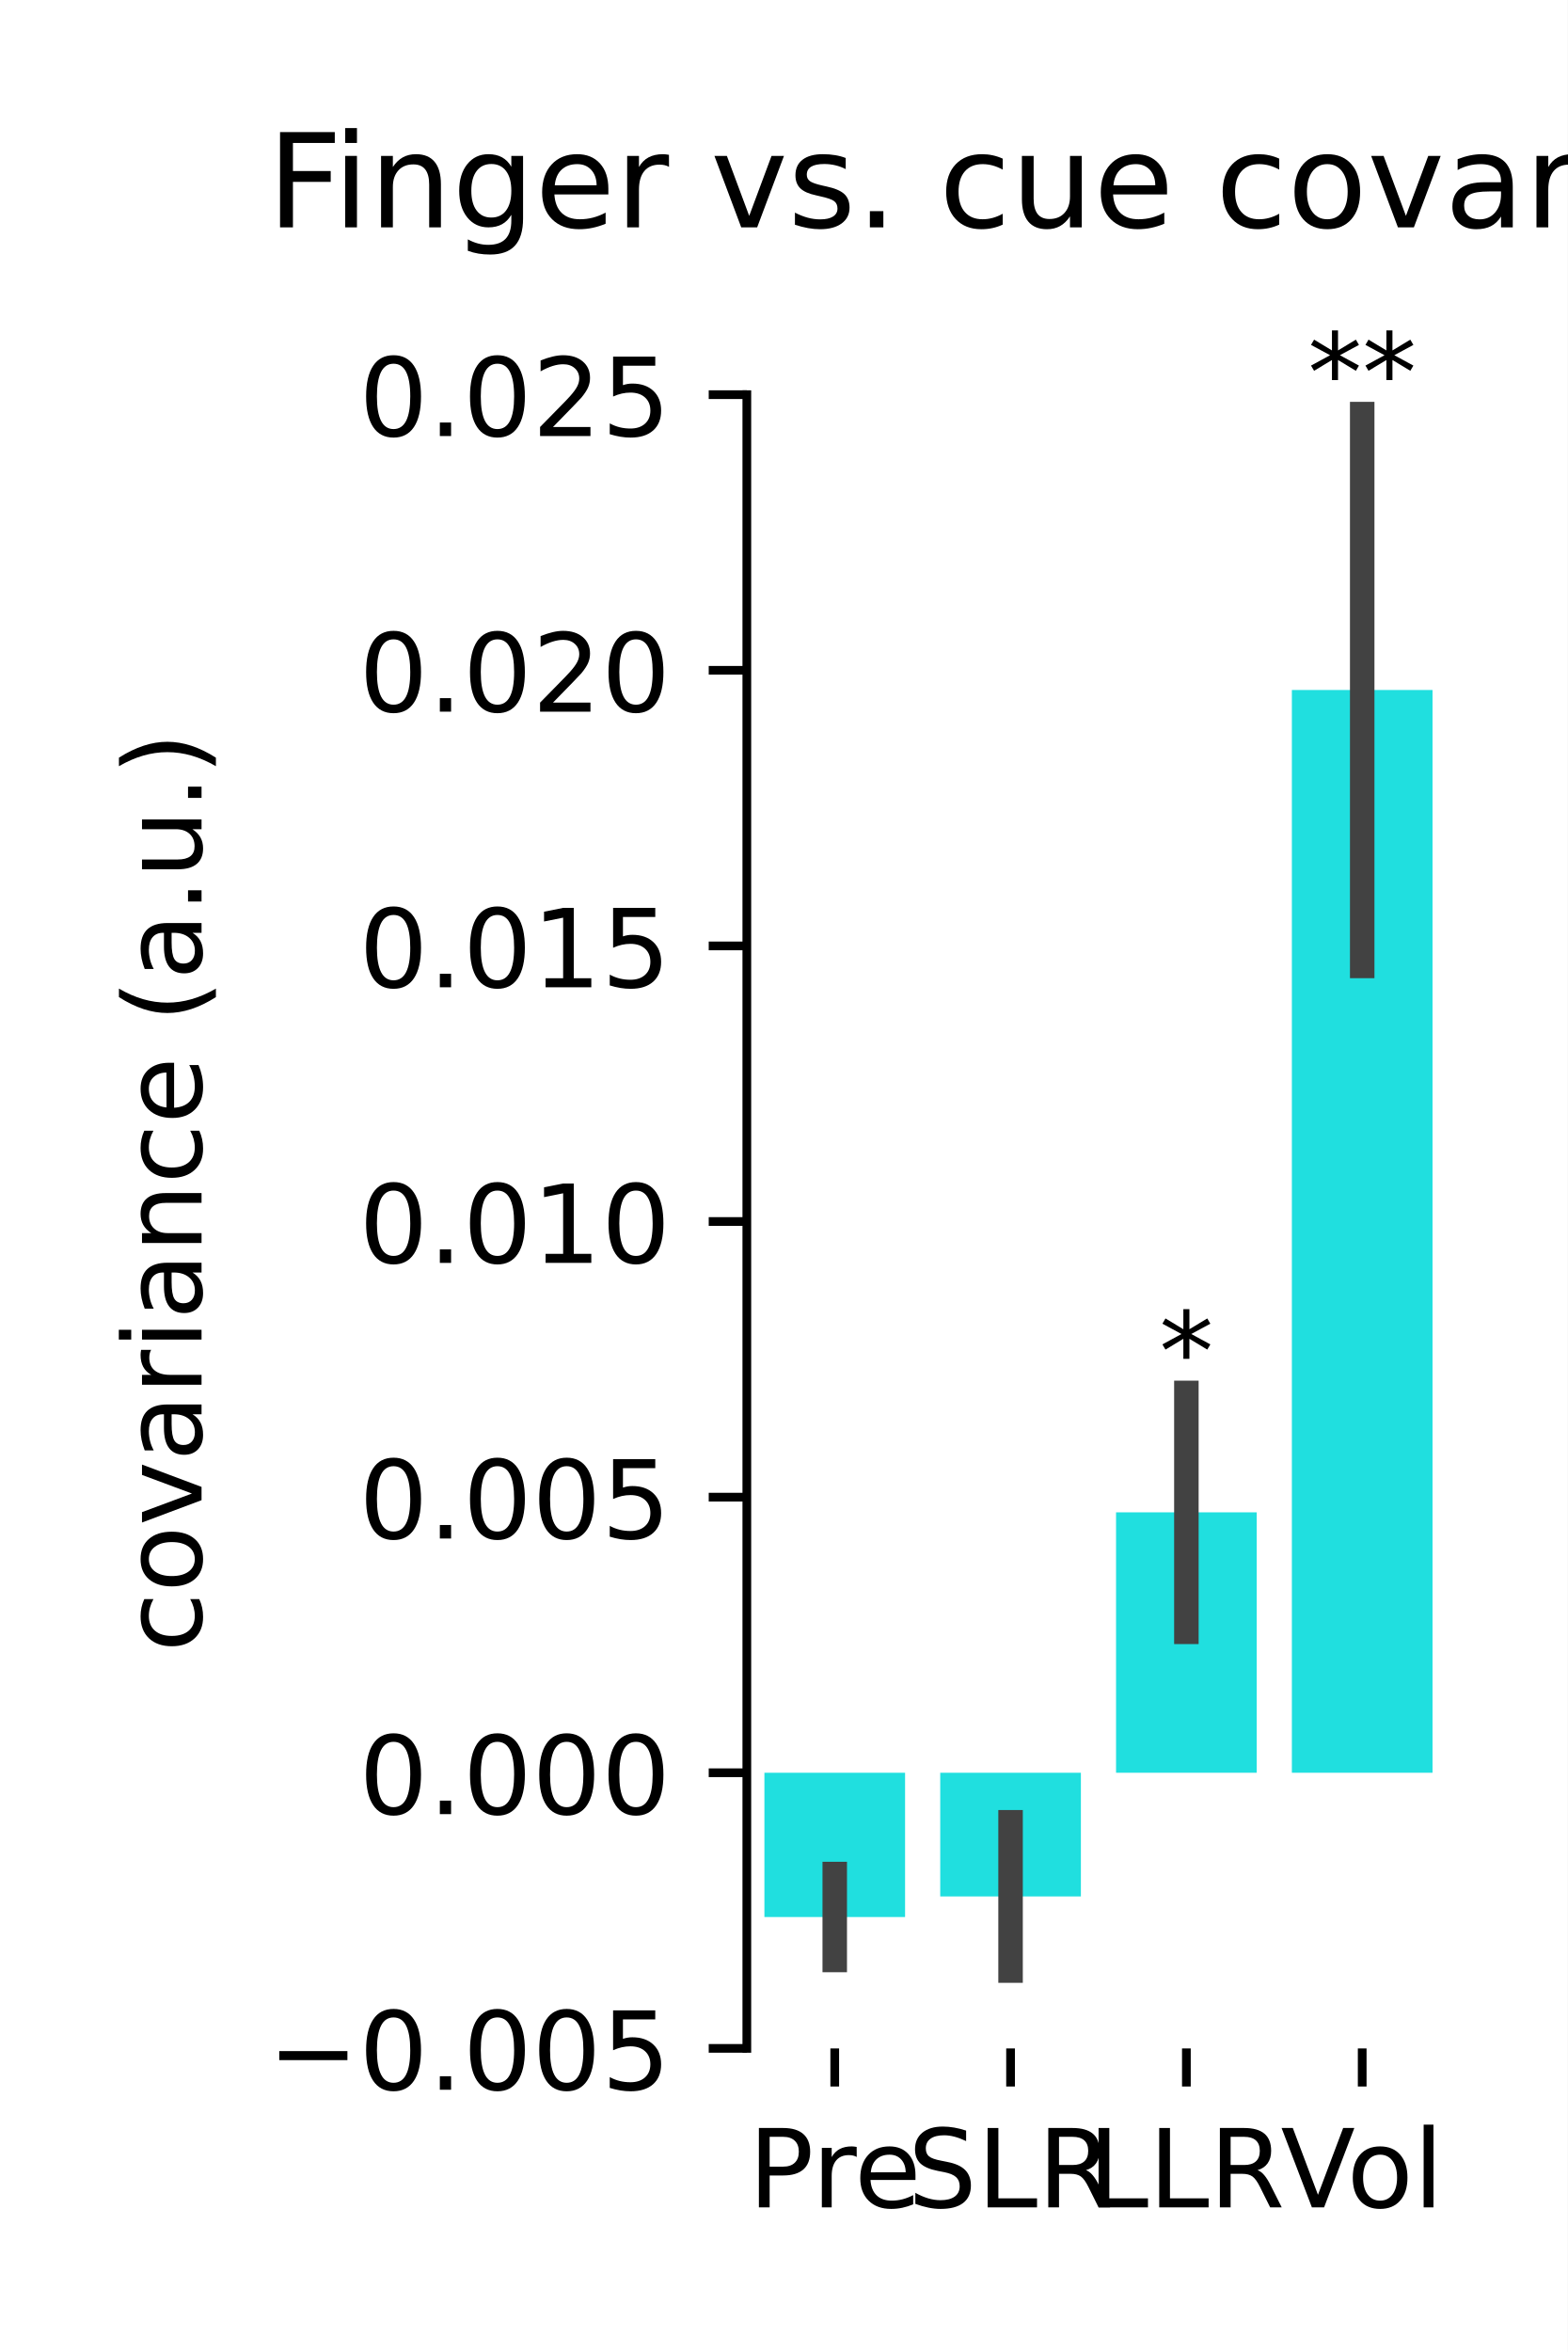
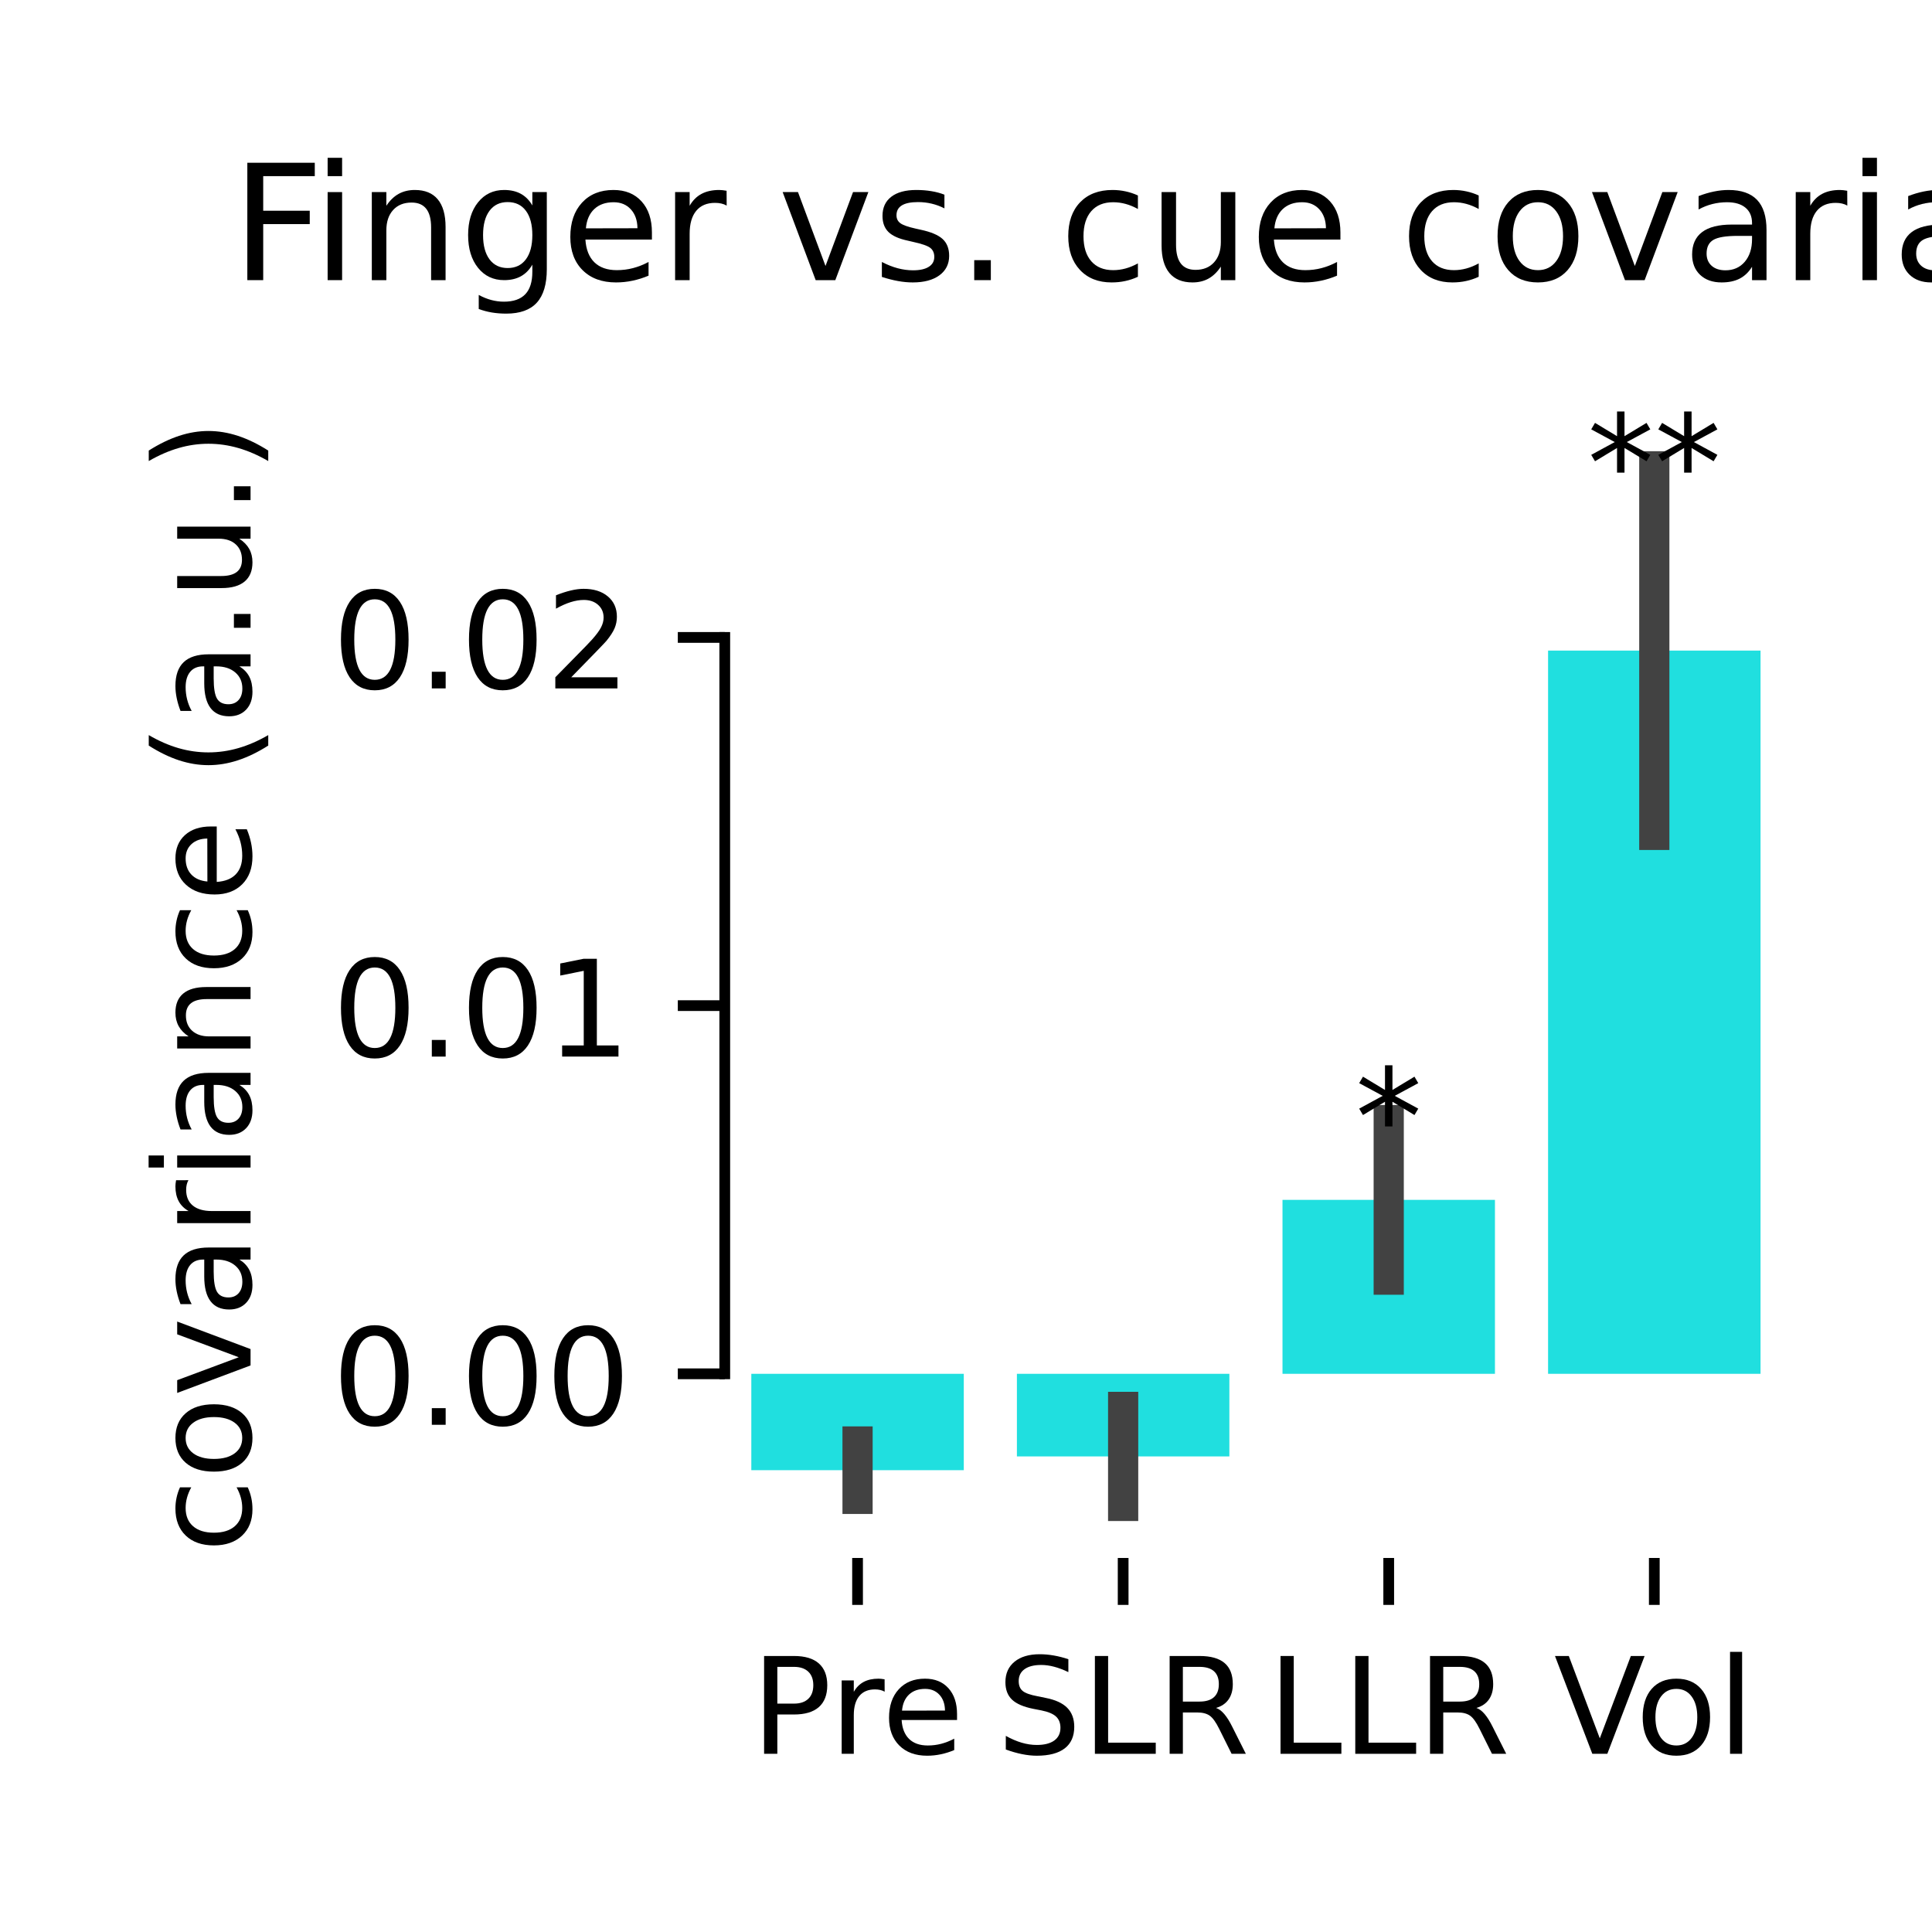
- <svg xmlns="http://www.w3.org/2000/svg" xmlns:xlink="http://www.w3.org/1999/xlink" width="144pt" height="216pt" viewBox="0 0 144 216" version="1.1">
+ <svg xmlns="http://www.w3.org/2000/svg" xmlns:xlink="http://www.w3.org/1999/xlink" width="144pt" height="144pt" viewBox="0 0 144 144" version="1.1">
  <defs>
    <style type="text/css">*{stroke-linejoin: round; stroke-linecap: butt}</style>
  </defs>
  <g id="figure_1">
    <g id="patch_1">
-       <path d="M 0 216  L 144 216  L 144 0  L 0 0  z " style="fill: #ffffff" />
+       <path d="M 0 144  L 144 144  L 144 0  L 0 0  z " style="fill: #ffffff" />
    </g>
    <g id="axes_1">
      <g id="patch_2">
-         <path d="M 68.6 188.12  L 133.2 188.12  L 133.2 30.88  L 68.6 30.88  z " style="fill: #ffffff" />
+         <path d="M 54.02 116.12  L 133.2 116.12  L 133.2 30.88  L 54.02 30.88  z " style="fill: #ffffff" />
      </g>
      <g id="patch_3">
-         <path d="M 70.215 162.804  L 83.135 162.804  L 83.135 176.054  L 70.215 176.054  z " clip-path="url(#p48d302070e)" style="fill: #20dfdf" />
+         <path d="M 55.999 102.396  L 71.835 102.396  L 71.835 109.579  L 55.999 109.579  z " clip-path="url(#p7f581bc48c)" style="fill: #20dfdf" />
      </g>
      <g id="patch_4">
-         <path d="M 86.365 162.804  L 99.285 162.804  L 99.285 174.162  L 86.365 174.162  z " clip-path="url(#p48d302070e)" style="fill: #20dfdf" />
+         <path d="M 75.794 102.396  L 91.63 102.396  L 91.63 108.553  L 75.794 108.553  z " clip-path="url(#p7f581bc48c)" style="fill: #20dfdf" />
      </g>
      <g id="patch_5">
-         <path d="M 102.515 162.804  L 115.435 162.804  L 115.435 138.888  L 102.515 138.888  z " clip-path="url(#p48d302070e)" style="fill: #20dfdf" />
+         <path d="M 95.59 102.396  L 111.425 102.396  L 111.425 89.431  L 95.59 89.431  z " clip-path="url(#p7f581bc48c)" style="fill: #20dfdf" />
      </g>
      <g id="patch_6">
-         <path d="M 118.665 162.804  L 131.585 162.804  L 131.585 63.367  L 118.665 63.367  z " clip-path="url(#p48d302070e)" style="fill: #20dfdf" />
+         <path d="M 115.385 102.396  L 131.22 102.396  L 131.22 48.491  L 115.385 48.491  z " clip-path="url(#p7f581bc48c)" style="fill: #20dfdf" />
      </g>
      <g id="matplotlib.axis_1">
        <g id="xtick_1">
          <g id="line2d_1">
            <defs>
-               <path id="me36b4e6f57" d="M 0 0  L 0 3.5  " style="stroke: #000000; stroke-width: 0.8" />
+               <path id="m2b20480dba" d="M 0 0  L 0 3.5  " style="stroke: #000000; stroke-width: 0.8" />
            </defs>
            <g>
-               <use xlink:href="#me36b4e6f57" x="76.675" y="188.12" style="stroke: #000000; stroke-width: 0.8" />
+               <use xlink:href="#m2b20480dba" x="63.917" y="116.12" style="stroke: #000000; stroke-width: 0.8" />
            </g>
          </g>
          <g id="text_1">
-             <g transform="translate(68.72813 202.7184) scale(0.1 -0.1)">
+             <g transform="translate(55.97062 130.7184) scale(0.1 -0.1)">
              <defs>
                <path id="DejaVuSans-50" d="M 1259 4147  L 1259 2394  L 2053 2394  Q 2494 2394 2734 2622  Q 2975 2850 2975 3272  Q 2975 3691 2734 3919  Q 2494 4147 2053 4147  L 1259 4147  z M 628 4666  L 2053 4666  Q 2838 4666 3239 4311  Q 3641 3956 3641 3272  Q 3641 2581 3239 2228  Q 2838 1875 2053 1875  L 1259 1875  L 1259 0  L 628 0  L 628 4666  z " transform="scale(0.015625)" />
                <path id="DejaVuSans-72" d="M 2631 2963  Q 2534 3019 2420 3045  Q 2306 3072 2169 3072  Q 1681 3072 1420 2755  Q 1159 2438 1159 1844  L 1159 0  L 581 0  L 581 3500  L 1159 3500  L 1159 2956  Q 1341 3275 1631 3429  Q 1922 3584 2338 3584  Q 2397 3584 2469 3576  Q 2541 3569 2628 3553  L 2631 2963  z " transform="scale(0.015625)" />
                <path id="DejaVuSans-65" d="M 3597 1894  L 3597 1613  L 953 1613  Q 991 1019 1311 708  Q 1631 397 2203 397  Q 2534 397 2845 478  Q 3156 559 3463 722  L 3463 178  Q 3153 47 2828 -22  Q 2503 -91 2169 -91  Q 1331 -91 842 396  Q 353 884 353 1716  Q 353 2575 817 3079  Q 1281 3584 2069 3584  Q 2775 3584 3186 3129  Q 3597 2675 3597 1894  z M 3022 2063  Q 3016 2534 2758 2815  Q 2500 3097 2075 3097  Q 1594 3097 1305 2825  Q 1016 2553 972 2059  L 3022 2063  z " transform="scale(0.015625)" />
              </defs>
              <use xlink:href="#DejaVuSans-50" />
              <use xlink:href="#DejaVuSans-72" transform="translate(58.55273 0)" />
              <use xlink:href="#DejaVuSans-65" transform="translate(97.41602 0)" />
            </g>
          </g>
        </g>
        <g id="xtick_2">
          <g id="line2d_2">
            <g>
-               <use xlink:href="#me36b4e6f57" x="92.825" y="188.12" style="stroke: #000000; stroke-width: 0.8" />
+               <use xlink:href="#m2b20480dba" x="83.713" y="116.12" style="stroke: #000000; stroke-width: 0.8" />
            </g>
          </g>
          <g id="text_2">
-             <g transform="translate(83.39062 202.7184) scale(0.1 -0.1)">
+             <g transform="translate(74.27813 130.7184) scale(0.1 -0.1)">
              <defs>
                <path id="DejaVuSans-53" d="M 3425 4513  L 3425 3897  Q 3066 4069 2747 4153  Q 2428 4238 2131 4238  Q 1616 4238 1336 4038  Q 1056 3838 1056 3469  Q 1056 3159 1242 3001  Q 1428 2844 1947 2747  L 2328 2669  Q 3034 2534 3370 2195  Q 3706 1856 3706 1288  Q 3706 609 3251 259  Q 2797 -91 1919 -91  Q 1588 -91 1214 -16  Q 841 59 441 206  L 441 856  Q 825 641 1194 531  Q 1563 422 1919 422  Q 2459 422 2753 634  Q 3047 847 3047 1241  Q 3047 1584 2836 1778  Q 2625 1972 2144 2069  L 1759 2144  Q 1053 2284 737 2584  Q 422 2884 422 3419  Q 422 4038 858 4394  Q 1294 4750 2059 4750  Q 2388 4750 2728 4690  Q 3069 4631 3425 4513  z " transform="scale(0.015625)" />
                <path id="DejaVuSans-4c" d="M 628 4666  L 1259 4666  L 1259 531  L 3531 531  L 3531 0  L 628 0  L 628 4666  z " transform="scale(0.015625)" />
                <path id="DejaVuSans-52" d="M 2841 2188  Q 3044 2119 3236 1894  Q 3428 1669 3622 1275  L 4263 0  L 3584 0  L 2988 1197  Q 2756 1666 2539 1819  Q 2322 1972 1947 1972  L 1259 1972  L 1259 0  L 628 0  L 628 4666  L 2053 4666  Q 2853 4666 3247 4331  Q 3641 3997 3641 3322  Q 3641 2881 3436 2590  Q 3231 2300 2841 2188  z M 1259 4147  L 1259 2491  L 2053 2491  Q 2509 2491 2742 2702  Q 2975 2913 2975 3322  Q 2975 3731 2742 3939  Q 2509 4147 2053 4147  L 1259 4147  z " transform="scale(0.015625)" />
              </defs>
              <use xlink:href="#DejaVuSans-53" />
              <use xlink:href="#DejaVuSans-4c" transform="translate(63.47656 0)" />
              <use xlink:href="#DejaVuSans-52" transform="translate(119.1895 0)" />
            </g>
          </g>
        </g>
        <g id="xtick_3">
          <g id="line2d_3">
            <g>
-               <use xlink:href="#me36b4e6f57" x="108.975" y="188.12" style="stroke: #000000; stroke-width: 0.8" />
+               <use xlink:href="#m2b20480dba" x="103.507" y="116.12" style="stroke: #000000; stroke-width: 0.8" />
            </g>
          </g>
          <g id="text_3">
-             <g transform="translate(99.92891 202.7184) scale(0.1 -0.1)">
+             <g transform="translate(94.46141 130.7184) scale(0.1 -0.1)">
              <use xlink:href="#DejaVuSans-4c" />
              <use xlink:href="#DejaVuSans-4c" transform="translate(55.71289 0)" />
              <use xlink:href="#DejaVuSans-52" transform="translate(111.4258 0)" />
            </g>
          </g>
        </g>
        <g id="xtick_4">
          <g id="line2d_4">
            <g>
-               <use xlink:href="#me36b4e6f57" x="125.125" y="188.12" style="stroke: #000000; stroke-width: 0.8" />
+               <use xlink:href="#m2b20480dba" x="123.302" y="116.12" style="stroke: #000000; stroke-width: 0.8" />
            </g>
          </g>
          <g id="text_4">
-             <g transform="translate(117.6437 202.7184) scale(0.1 -0.1)">
+             <g transform="translate(115.8213 130.7184) scale(0.1 -0.1)">
              <defs>
                <path id="DejaVuSans-56" d="M 1831 0  L 50 4666  L 709 4666  L 2188 738  L 3669 4666  L 4325 4666  L 2547 0  L 1831 0  z " transform="scale(0.015625)" />
                <path id="DejaVuSans-6f" d="M 1959 3097  Q 1497 3097 1228 2736  Q 959 2375 959 1747  Q 959 1119 1226 758  Q 1494 397 1959 397  Q 2419 397 2687 759  Q 2956 1122 2956 1747  Q 2956 2369 2687 2733  Q 2419 3097 1959 3097  z M 1959 3584  Q 2709 3584 3137 3096  Q 3566 2609 3566 1747  Q 3566 888 3137 398  Q 2709 -91 1959 -91  Q 1206 -91 779 398  Q 353 888 353 1747  Q 353 2609 779 3096  Q 1206 3584 1959 3584  z " transform="scale(0.015625)" />
                <path id="DejaVuSans-6c" d="M 603 4863  L 1178 4863  L 1178 0  L 603 0  L 603 4863  z " transform="scale(0.015625)" />
              </defs>
              <use xlink:href="#DejaVuSans-56" />
              <use xlink:href="#DejaVuSans-6f" transform="translate(60.6582 0)" />
              <use xlink:href="#DejaVuSans-6c" transform="translate(121.8398 0)" />
            </g>
          </g>
        </g>
      </g>
      <g id="matplotlib.axis_2">
        <g id="ytick_1">
          <g id="line2d_5">
            <defs>
-               <path id="md2638043ea" d="M 0 0  L -3.5 0  " style="stroke: #000000; stroke-width: 0.8" />
+               <path id="mbce11564f8" d="M 0 0  L -3.5 0  " style="stroke: #000000; stroke-width: 0.8" />
            </defs>
            <g>
-               <use xlink:href="#md2638043ea" x="68.6" y="188.116" style="stroke: #000000; stroke-width: 0.8" />
+               <use xlink:href="#mbce11564f8" x="54.02" y="102.396" style="stroke: #000000; stroke-width: 0.8" />
            </g>
          </g>
          <g id="text_5">
-             <g transform="translate(24.59219 191.9155) scale(0.1 -0.1)">
-               <defs>
-                 <path id="DejaVuSans-2212" d="M 678 2272  L 4684 2272  L 4684 1741  L 678 1741  L 678 2272  z " transform="scale(0.015625)" />
+             <g transform="translate(24.75437 106.1956) scale(0.1 -0.1)">
+               <defs>
                <path id="DejaVuSans-30" d="M 2034 4250  Q 1547 4250 1301 3770  Q 1056 3291 1056 2328  Q 1056 1369 1301 889  Q 1547 409 2034 409  Q 2525 409 2770 889  Q 3016 1369 3016 2328  Q 3016 3291 2770 3770  Q 2525 4250 2034 4250  z M 2034 4750  Q 2819 4750 3233 4129  Q 3647 3509 3647 2328  Q 3647 1150 3233 529  Q 2819 -91 2034 -91  Q 1250 -91 836 529  Q 422 1150 422 2328  Q 422 3509 836 4129  Q 1250 4750 2034 4750  z " transform="scale(0.015625)" />
                <path id="DejaVuSans-2e" d="M 684 794  L 1344 794  L 1344 0  L 684 0  L 684 794  z " transform="scale(0.015625)" />
-                 <path id="DejaVuSans-35" d="M 691 4666  L 3169 4666  L 3169 4134  L 1269 4134  L 1269 2991  Q 1406 3038 1543 3061  Q 1681 3084 1819 3084  Q 2600 3084 3056 2656  Q 3513 2228 3513 1497  Q 3513 744 3044 326  Q 2575 -91 1722 -91  Q 1428 -91 1123 -41  Q 819 9 494 109  L 494 744  Q 775 591 1075 516  Q 1375 441 1709 441  Q 2250 441 2565 725  Q 2881 1009 2881 1497  Q 2881 1984 2565 2268  Q 2250 2553 1709 2553  Q 1456 2553 1204 2497  Q 953 2441 691 2322  L 691 4666  z " transform="scale(0.015625)" />
-               </defs>
-               <use xlink:href="#DejaVuSans-2212" />
-               <use xlink:href="#DejaVuSans-30" transform="translate(83.78906 0)" />
-               <use xlink:href="#DejaVuSans-2e" transform="translate(147.4121 0)" />
-               <use xlink:href="#DejaVuSans-30" transform="translate(179.1992 0)" />
-               <use xlink:href="#DejaVuSans-30" transform="translate(242.8223 0)" />
-               <use xlink:href="#DejaVuSans-35" transform="translate(306.4453 0)" />
-             </g>
-           </g>
-         </g>
-         <g id="ytick_2">
-           <g id="line2d_6">
-             <g>
-               <use xlink:href="#md2638043ea" x="68.6" y="162.804" style="stroke: #000000; stroke-width: 0.8" />
-             </g>
-           </g>
-           <g id="text_6">
-             <g transform="translate(32.97187 166.6036) scale(0.1 -0.1)">
+               </defs>
              <use xlink:href="#DejaVuSans-30" />
              <use xlink:href="#DejaVuSans-2e" transform="translate(63.62305 0)" />
              <use xlink:href="#DejaVuSans-30" transform="translate(95.41016 0)" />
              <use xlink:href="#DejaVuSans-30" transform="translate(159.0332 0)" />
-               <use xlink:href="#DejaVuSans-30" transform="translate(222.6562 0)" />
-             </g>
-           </g>
-         </g>
-         <g id="ytick_3">
-           <g id="line2d_7">
-             <g>
-               <use xlink:href="#md2638043ea" x="68.6" y="137.493" style="stroke: #000000; stroke-width: 0.8" />
-             </g>
-           </g>
-           <g id="text_7">
-             <g transform="translate(32.97187 141.2917) scale(0.1 -0.1)">
-               <use xlink:href="#DejaVuSans-30" />
-               <use xlink:href="#DejaVuSans-2e" transform="translate(63.62305 0)" />
-               <use xlink:href="#DejaVuSans-30" transform="translate(95.41016 0)" />
-               <use xlink:href="#DejaVuSans-30" transform="translate(159.0332 0)" />
-               <use xlink:href="#DejaVuSans-35" transform="translate(222.6562 0)" />
-             </g>
-           </g>
-         </g>
-         <g id="ytick_4">
-           <g id="line2d_8">
-             <g>
-               <use xlink:href="#md2638043ea" x="68.6" y="112.181" style="stroke: #000000; stroke-width: 0.8" />
-             </g>
-           </g>
-           <g id="text_8">
-             <g transform="translate(32.97187 115.9798) scale(0.1 -0.1)">
+             </g>
+           </g>
+         </g>
+         <g id="ytick_2">
+           <g id="line2d_6">
+             <g>
+               <use xlink:href="#mbce11564f8" x="54.02" y="74.953" style="stroke: #000000; stroke-width: 0.8" />
+             </g>
+           </g>
+           <g id="text_6">
+             <g transform="translate(24.75437 78.75239) scale(0.1 -0.1)">
              <defs>
                <path id="DejaVuSans-31" d="M 794 531  L 1825 531  L 1825 4091  L 703 3866  L 703 4441  L 1819 4666  L 2450 4666  L 2450 531  L 3481 531  L 3481 0  L 794 0  L 794 531  z " transform="scale(0.015625)" />
              </defs>
              <use xlink:href="#DejaVuSans-30" />
              <use xlink:href="#DejaVuSans-2e" transform="translate(63.62305 0)" />
              <use xlink:href="#DejaVuSans-30" transform="translate(95.41016 0)" />
              <use xlink:href="#DejaVuSans-31" transform="translate(159.0332 0)" />
-               <use xlink:href="#DejaVuSans-30" transform="translate(222.6562 0)" />
-             </g>
-           </g>
-         </g>
-         <g id="ytick_5">
-           <g id="line2d_9">
-             <g>
-               <use xlink:href="#md2638043ea" x="68.6" y="86.869" style="stroke: #000000; stroke-width: 0.8" />
-             </g>
-           </g>
-           <g id="text_9">
-             <g transform="translate(32.97187 90.66796) scale(0.1 -0.1)">
-               <use xlink:href="#DejaVuSans-30" />
-               <use xlink:href="#DejaVuSans-2e" transform="translate(63.62305 0)" />
-               <use xlink:href="#DejaVuSans-30" transform="translate(95.41016 0)" />
-               <use xlink:href="#DejaVuSans-31" transform="translate(159.0332 0)" />
-               <use xlink:href="#DejaVuSans-35" transform="translate(222.6562 0)" />
-             </g>
-           </g>
-         </g>
-         <g id="ytick_6">
-           <g id="line2d_10">
-             <g>
-               <use xlink:href="#md2638043ea" x="68.6" y="61.557" style="stroke: #000000; stroke-width: 0.8" />
-             </g>
-           </g>
-           <g id="text_10">
-             <g transform="translate(32.97187 65.35607) scale(0.1 -0.1)">
+             </g>
+           </g>
+         </g>
+         <g id="ytick_3">
+           <g id="line2d_7">
+             <g>
+               <use xlink:href="#mbce11564f8" x="54.02" y="47.51" style="stroke: #000000; stroke-width: 0.8" />
+             </g>
+           </g>
+           <g id="text_7">
+             <g transform="translate(24.75437 51.30918) scale(0.1 -0.1)">
              <defs>
                <path id="DejaVuSans-32" d="M 1228 531  L 3431 531  L 3431 0  L 469 0  L 469 531  Q 828 903 1448 1529  Q 2069 2156 2228 2338  Q 2531 2678 2651 2914  Q 2772 3150 2772 3378  Q 2772 3750 2511 3984  Q 2250 4219 1831 4219  Q 1534 4219 1204 4116  Q 875 4013 500 3803  L 500 4441  Q 881 4594 1212 4672  Q 1544 4750 1819 4750  Q 2544 4750 2975 4387  Q 3406 4025 3406 3419  Q 3406 3131 3298 2873  Q 3191 2616 2906 2266  Q 2828 2175 2409 1742  Q 1991 1309 1228 531  z " transform="scale(0.015625)" />
              </defs>
              <use xlink:href="#DejaVuSans-30" />
              <use xlink:href="#DejaVuSans-2e" transform="translate(63.62305 0)" />
              <use xlink:href="#DejaVuSans-30" transform="translate(95.41016 0)" />
              <use xlink:href="#DejaVuSans-32" transform="translate(159.0332 0)" />
-               <use xlink:href="#DejaVuSans-30" transform="translate(222.6562 0)" />
-             </g>
-           </g>
-         </g>
-         <g id="ytick_7">
-           <g id="line2d_11">
-             <g>
-               <use xlink:href="#md2638043ea" x="68.6" y="36.245" style="stroke: #000000; stroke-width: 0.8" />
-             </g>
-           </g>
-           <g id="text_11">
-             <g transform="translate(32.97187 40.04417) scale(0.1 -0.1)">
-               <use xlink:href="#DejaVuSans-30" />
-               <use xlink:href="#DejaVuSans-2e" transform="translate(63.62305 0)" />
-               <use xlink:href="#DejaVuSans-30" transform="translate(95.41016 0)" />
-               <use xlink:href="#DejaVuSans-32" transform="translate(159.0332 0)" />
-               <use xlink:href="#DejaVuSans-35" transform="translate(222.6562 0)" />
-             </g>
-           </g>
-         </g>
-         <g id="text_12">
-           <g transform="translate(18.5125 151.7367) rotate(-90) scale(0.1 -0.1)">
+             </g>
+           </g>
+         </g>
+         <g id="text_8">
+           <g transform="translate(18.67469 115.7367) rotate(-90) scale(0.1 -0.1)">
            <defs>
              <path id="DejaVuSans-63" d="M 3122 3366  L 3122 2828  Q 2878 2963 2633 3030  Q 2388 3097 2138 3097  Q 1578 3097 1268 2742  Q 959 2388 959 1747  Q 959 1106 1268 751  Q 1578 397 2138 397  Q 2388 397 2633 464  Q 2878 531 3122 666  L 3122 134  Q 2881 22 2623 -34  Q 2366 -91 2075 -91  Q 1284 -91 818 406  Q 353 903 353 1747  Q 353 2603 823 3093  Q 1294 3584 2113 3584  Q 2378 3584 2631 3529  Q 2884 3475 3122 3366  z " transform="scale(0.015625)" />
              <path id="DejaVuSans-76" d="M 191 3500  L 800 3500  L 1894 563  L 2988 3500  L 3597 3500  L 2284 0  L 1503 0  L 191 3500  z " transform="scale(0.015625)" />
              <path id="DejaVuSans-61" d="M 2194 1759  Q 1497 1759 1228 1600  Q 959 1441 959 1056  Q 959 750 1161 570  Q 1363 391 1709 391  Q 2188 391 2477 730  Q 2766 1069 2766 1631  L 2766 1759  L 2194 1759  z M 3341 1997  L 3341 0  L 2766 0  L 2766 531  Q 2569 213 2275 61  Q 1981 -91 1556 -91  Q 1019 -91 701 211  Q 384 513 384 1019  Q 384 1609 779 1909  Q 1175 2209 1959 2209  L 2766 2209  L 2766 2266  Q 2766 2663 2505 2880  Q 2244 3097 1772 3097  Q 1472 3097 1187 3025  Q 903 2953 641 2809  L 641 3341  Q 956 3463 1253 3523  Q 1550 3584 1831 3584  Q 2591 3584 2966 3190  Q 3341 2797 3341 1997  z " transform="scale(0.015625)" />
              <path id="DejaVuSans-69" d="M 603 3500  L 1178 3500  L 1178 0  L 603 0  L 603 3500  z M 603 4863  L 1178 4863  L 1178 4134  L 603 4134  L 603 4863  z " transform="scale(0.015625)" />
              <path id="DejaVuSans-6e" d="M 3513 2113  L 3513 0  L 2938 0  L 2938 2094  Q 2938 2591 2744 2837  Q 2550 3084 2163 3084  Q 1697 3084 1428 2787  Q 1159 2491 1159 1978  L 1159 0  L 581 0  L 581 3500  L 1159 3500  L 1159 2956  Q 1366 3272 1645 3428  Q 1925 3584 2291 3584  Q 2894 3584 3203 3211  Q 3513 2838 3513 2113  z " transform="scale(0.015625)" />
              <path id="DejaVuSans-20" transform="scale(0.015625)" />
              <path id="DejaVuSans-28" d="M 1984 4856  Q 1566 4138 1362 3434  Q 1159 2731 1159 2009  Q 1159 1288 1364 580  Q 1569 -128 1984 -844  L 1484 -844  Q 1016 -109 783 600  Q 550 1309 550 2009  Q 550 2706 781 3412  Q 1013 4119 1484 4856  L 1984 4856  z " transform="scale(0.015625)" />
              <path id="DejaVuSans-75" d="M 544 1381  L 544 3500  L 1119 3500  L 1119 1403  Q 1119 906 1312 657  Q 1506 409 1894 409  Q 2359 409 2629 706  Q 2900 1003 2900 1516  L 2900 3500  L 3475 3500  L 3475 0  L 2900 0  L 2900 538  Q 2691 219 2414 64  Q 2138 -91 1772 -91  Q 1169 -91 856 284  Q 544 659 544 1381  z M 1991 3584  L 1991 3584  z " transform="scale(0.015625)" />
              <path id="DejaVuSans-29" d="M 513 4856  L 1013 4856  Q 1481 4119 1714 3412  Q 1947 2706 1947 2009  Q 1947 1309 1714 600  Q 1481 -109 1013 -844  L 513 -844  Q 928 -128 1133 580  Q 1338 1288 1338 2009  Q 1338 2731 1133 3434  Q 928 4138 513 4856  z " transform="scale(0.015625)" />
            </defs>
            <use xlink:href="#DejaVuSans-63" />
            <use xlink:href="#DejaVuSans-6f" transform="translate(54.98047 0)" />
            <use xlink:href="#DejaVuSans-76" transform="translate(116.1621 0)" />
            <use xlink:href="#DejaVuSans-61" transform="translate(175.3418 0)" />
            <use xlink:href="#DejaVuSans-72" transform="translate(236.6211 0)" />
            <use xlink:href="#DejaVuSans-69" transform="translate(277.7344 0)" />
            <use xlink:href="#DejaVuSans-61" transform="translate(305.5176 0)" />
            <use xlink:href="#DejaVuSans-6e" transform="translate(366.7969 0)" />
            <use xlink:href="#DejaVuSans-63" transform="translate(430.1758 0)" />
            <use xlink:href="#DejaVuSans-65" transform="translate(485.1562 0)" />
            <use xlink:href="#DejaVuSans-20" transform="translate(546.6797 0)" />
            <use xlink:href="#DejaVuSans-28" transform="translate(578.4668 0)" />
            <use xlink:href="#DejaVuSans-61" transform="translate(617.4805 0)" />
            <use xlink:href="#DejaVuSans-2e" transform="translate(678.7598 0)" />
            <use xlink:href="#DejaVuSans-75" transform="translate(710.5469 0)" />
            <use xlink:href="#DejaVuSans-2e" transform="translate(773.9258 0)" />
            <use xlink:href="#DejaVuSans-29" transform="translate(805.7129 0)" />
          </g>
        </g>
      </g>
-       <g id="line2d_12">
-         <path d="M 76.675 180  L 76.675 172.107  " clip-path="url(#p48d302070e)" style="fill: none; stroke: #424242; stroke-width: 2.25; stroke-linecap: square" />
-       </g>
-       <g id="line2d_13">
-         <path d="M 92.825 180.973  L 92.825 167.351  " clip-path="url(#p48d302070e)" style="fill: none; stroke: #424242; stroke-width: 2.25; stroke-linecap: square" />
-       </g>
-       <g id="line2d_14">
-         <path d="M 108.975 149.86  L 108.975 127.917  " clip-path="url(#p48d302070e)" style="fill: none; stroke: #424242; stroke-width: 2.25; stroke-linecap: square" />
-       </g>
-       <g id="line2d_15">
-         <path d="M 125.125 88.707  L 125.125 38.027  " clip-path="url(#p48d302070e)" style="fill: none; stroke: #424242; stroke-width: 2.25; stroke-linecap: square" />
+       <g id="line2d_8">
+         <path d="M 63.917 111.718  L 63.917 107.44  " clip-path="url(#p7f581bc48c)" style="fill: none; stroke: #424242; stroke-width: 2.25; stroke-linecap: square" />
+       </g>
+       <g id="line2d_9">
+         <path d="M 83.713 112.245  L 83.713 104.861  " clip-path="url(#p7f581bc48c)" style="fill: none; stroke: #424242; stroke-width: 2.25; stroke-linecap: square" />
+       </g>
+       <g id="line2d_10">
+         <path d="M 103.507 95.379  L 103.507 83.484  " clip-path="url(#p7f581bc48c)" style="fill: none; stroke: #424242; stroke-width: 2.25; stroke-linecap: square" />
+       </g>
+       <g id="line2d_11">
+         <path d="M 123.302 62.228  L 123.302 34.755  " clip-path="url(#p7f581bc48c)" style="fill: none; stroke: #424242; stroke-width: 2.25; stroke-linecap: square" />
      </g>
      <g id="patch_7">
-         <path d="M 68.6 188.116  L 68.6 36.245  " style="fill: none; stroke: #000000; stroke-width: 0.8; stroke-linejoin: miter; stroke-linecap: square" />
-       </g>
-       <g id="text_13">
-         <g transform="translate(106.475 127.6531) scale(0.1 -0.1)">
+         <path d="M 54.02 102.396  L 54.02 47.51  " style="fill: none; stroke: #000000; stroke-width: 0.8; stroke-linejoin: miter; stroke-linecap: square" />
+       </g>
+       <g id="text_9">
+         <g transform="translate(101.0075 86.82012) scale(0.1 -0.1)">
          <defs>
            <path id="DejaVuSans-2a" d="M 3009 3897  L 1888 3291  L 3009 2681  L 2828 2375  L 1778 3009  L 1778 1831  L 1422 1831  L 1422 3009  L 372 2375  L 191 2681  L 1313 3291  L 191 3897  L 372 4206  L 1422 3572  L 1422 4750  L 1778 4750  L 1778 3572  L 2828 4206  L 3009 3897  z " transform="scale(0.015625)" />
          </defs>
          <use xlink:href="#DejaVuSans-2a" />
        </g>
      </g>
-       <g id="text_14">
-         <g transform="translate(120.125 37.76371) scale(0.1 -0.1)">
+       <g id="text_10">
+         <g transform="translate(118.3025 38.09098) scale(0.1 -0.1)">
          <use xlink:href="#DejaVuSans-2a" />
          <use xlink:href="#DejaVuSans-2a" transform="translate(50 0)" />
        </g>
      </g>
-       <g id="text_15">
-         <g transform="translate(24.54719 20.88) scale(0.12 -0.12)">
+       <g id="text_11">
+         <g transform="translate(17.25719 20.88) scale(0.12 -0.12)">
          <defs>
            <path id="DejaVuSans-46" d="M 628 4666  L 3309 4666  L 3309 4134  L 1259 4134  L 1259 2759  L 3109 2759  L 3109 2228  L 1259 2228  L 1259 0  L 628 0  L 628 4666  z " transform="scale(0.015625)" />
            <path id="DejaVuSans-67" d="M 2906 1791  Q 2906 2416 2648 2759  Q 2391 3103 1925 3103  Q 1463 3103 1205 2759  Q 947 2416 947 1791  Q 947 1169 1205 825  Q 1463 481 1925 481  Q 2391 481 2648 825  Q 2906 1169 2906 1791  z M 3481 434  Q 3481 -459 3084 -895  Q 2688 -1331 1869 -1331  Q 1566 -1331 1297 -1286  Q 1028 -1241 775 -1147  L 775 -588  Q 1028 -725 1275 -790  Q 1522 -856 1778 -856  Q 2344 -856 2625 -561  Q 2906 -266 2906 331  L 2906 616  Q 2728 306 2450 153  Q 2172 0 1784 0  Q 1141 0 747 490  Q 353 981 353 1791  Q 353 2603 747 3093  Q 1141 3584 1784 3584  Q 2172 3584 2450 3431  Q 2728 3278 2906 2969  L 2906 3500  L 3481 3500  L 3481 434  z " transform="scale(0.015625)" />
            <path id="DejaVuSans-73" d="M 2834 3397  L 2834 2853  Q 2591 2978 2328 3040  Q 2066 3103 1784 3103  Q 1356 3103 1142 2972  Q 928 2841 928 2578  Q 928 2378 1081 2264  Q 1234 2150 1697 2047  L 1894 2003  Q 2506 1872 2764 1633  Q 3022 1394 3022 966  Q 3022 478 2636 193  Q 2250 -91 1575 -91  Q 1294 -91 989 -36  Q 684 19 347 128  L 347 722  Q 666 556 975 473  Q 1284 391 1588 391  Q 1994 391 2212 530  Q 2431 669 2431 922  Q 2431 1156 2273 1281  Q 2116 1406 1581 1522  L 1381 1569  Q 847 1681 609 1914  Q 372 2147 372 2553  Q 372 3047 722 3315  Q 1072 3584 1716 3584  Q 2034 3584 2315 3537  Q 2597 3491 2834 3397  z " transform="scale(0.015625)" />
          </defs>
          <use xlink:href="#DejaVuSans-46" />
          <use xlink:href="#DejaVuSans-69" transform="translate(50.26953 0)" />
          <use xlink:href="#DejaVuSans-6e" transform="translate(78.05273 0)" />
          <use xlink:href="#DejaVuSans-67" transform="translate(141.4316 0)" />
          <use xlink:href="#DejaVuSans-65" transform="translate(204.9082 0)" />
          <use xlink:href="#DejaVuSans-72" transform="translate(266.4316 0)" />
          <use xlink:href="#DejaVuSans-20" transform="translate(307.5449 0)" />
          <use xlink:href="#DejaVuSans-76" transform="translate(339.332 0)" />
          <use xlink:href="#DejaVuSans-73" transform="translate(398.5117 0)" />
          <use xlink:href="#DejaVuSans-2e" transform="translate(450.6113 0)" />
          <use xlink:href="#DejaVuSans-20" transform="translate(482.3984 0)" />
          <use xlink:href="#DejaVuSans-63" transform="translate(514.1855 0)" />
          <use xlink:href="#DejaVuSans-75" transform="translate(569.166 0)" />
          <use xlink:href="#DejaVuSans-65" transform="translate(632.5449 0)" />
          <use xlink:href="#DejaVuSans-20" transform="translate(694.0684 0)" />
          <use xlink:href="#DejaVuSans-63" transform="translate(725.8555 0)" />
          <use xlink:href="#DejaVuSans-6f" transform="translate(780.8359 0)" />
          <use xlink:href="#DejaVuSans-76" transform="translate(842.0176 0)" />
          <use xlink:href="#DejaVuSans-61" transform="translate(901.1973 0)" />
          <use xlink:href="#DejaVuSans-72" transform="translate(962.4766 0)" />
          <use xlink:href="#DejaVuSans-69" transform="translate(1003.59 0)" />
          <use xlink:href="#DejaVuSans-61" transform="translate(1031.373 0)" />
          <use xlink:href="#DejaVuSans-6e" transform="translate(1092.652 0)" />
          <use xlink:href="#DejaVuSans-63" transform="translate(1156.031 0)" />
          <use xlink:href="#DejaVuSans-65" transform="translate(1211.012 0)" />
        </g>
      </g>
    </g>
  </g>
  <defs>
-     <clipPath id="p48d302070e">
-       <rect x="68.6" y="30.88" width="64.6" height="157.24" />
+     <clipPath id="p7f581bc48c">
+       <rect x="54.02" y="30.88" width="79.18" height="85.24" />
    </clipPath>
  </defs>
</svg>
